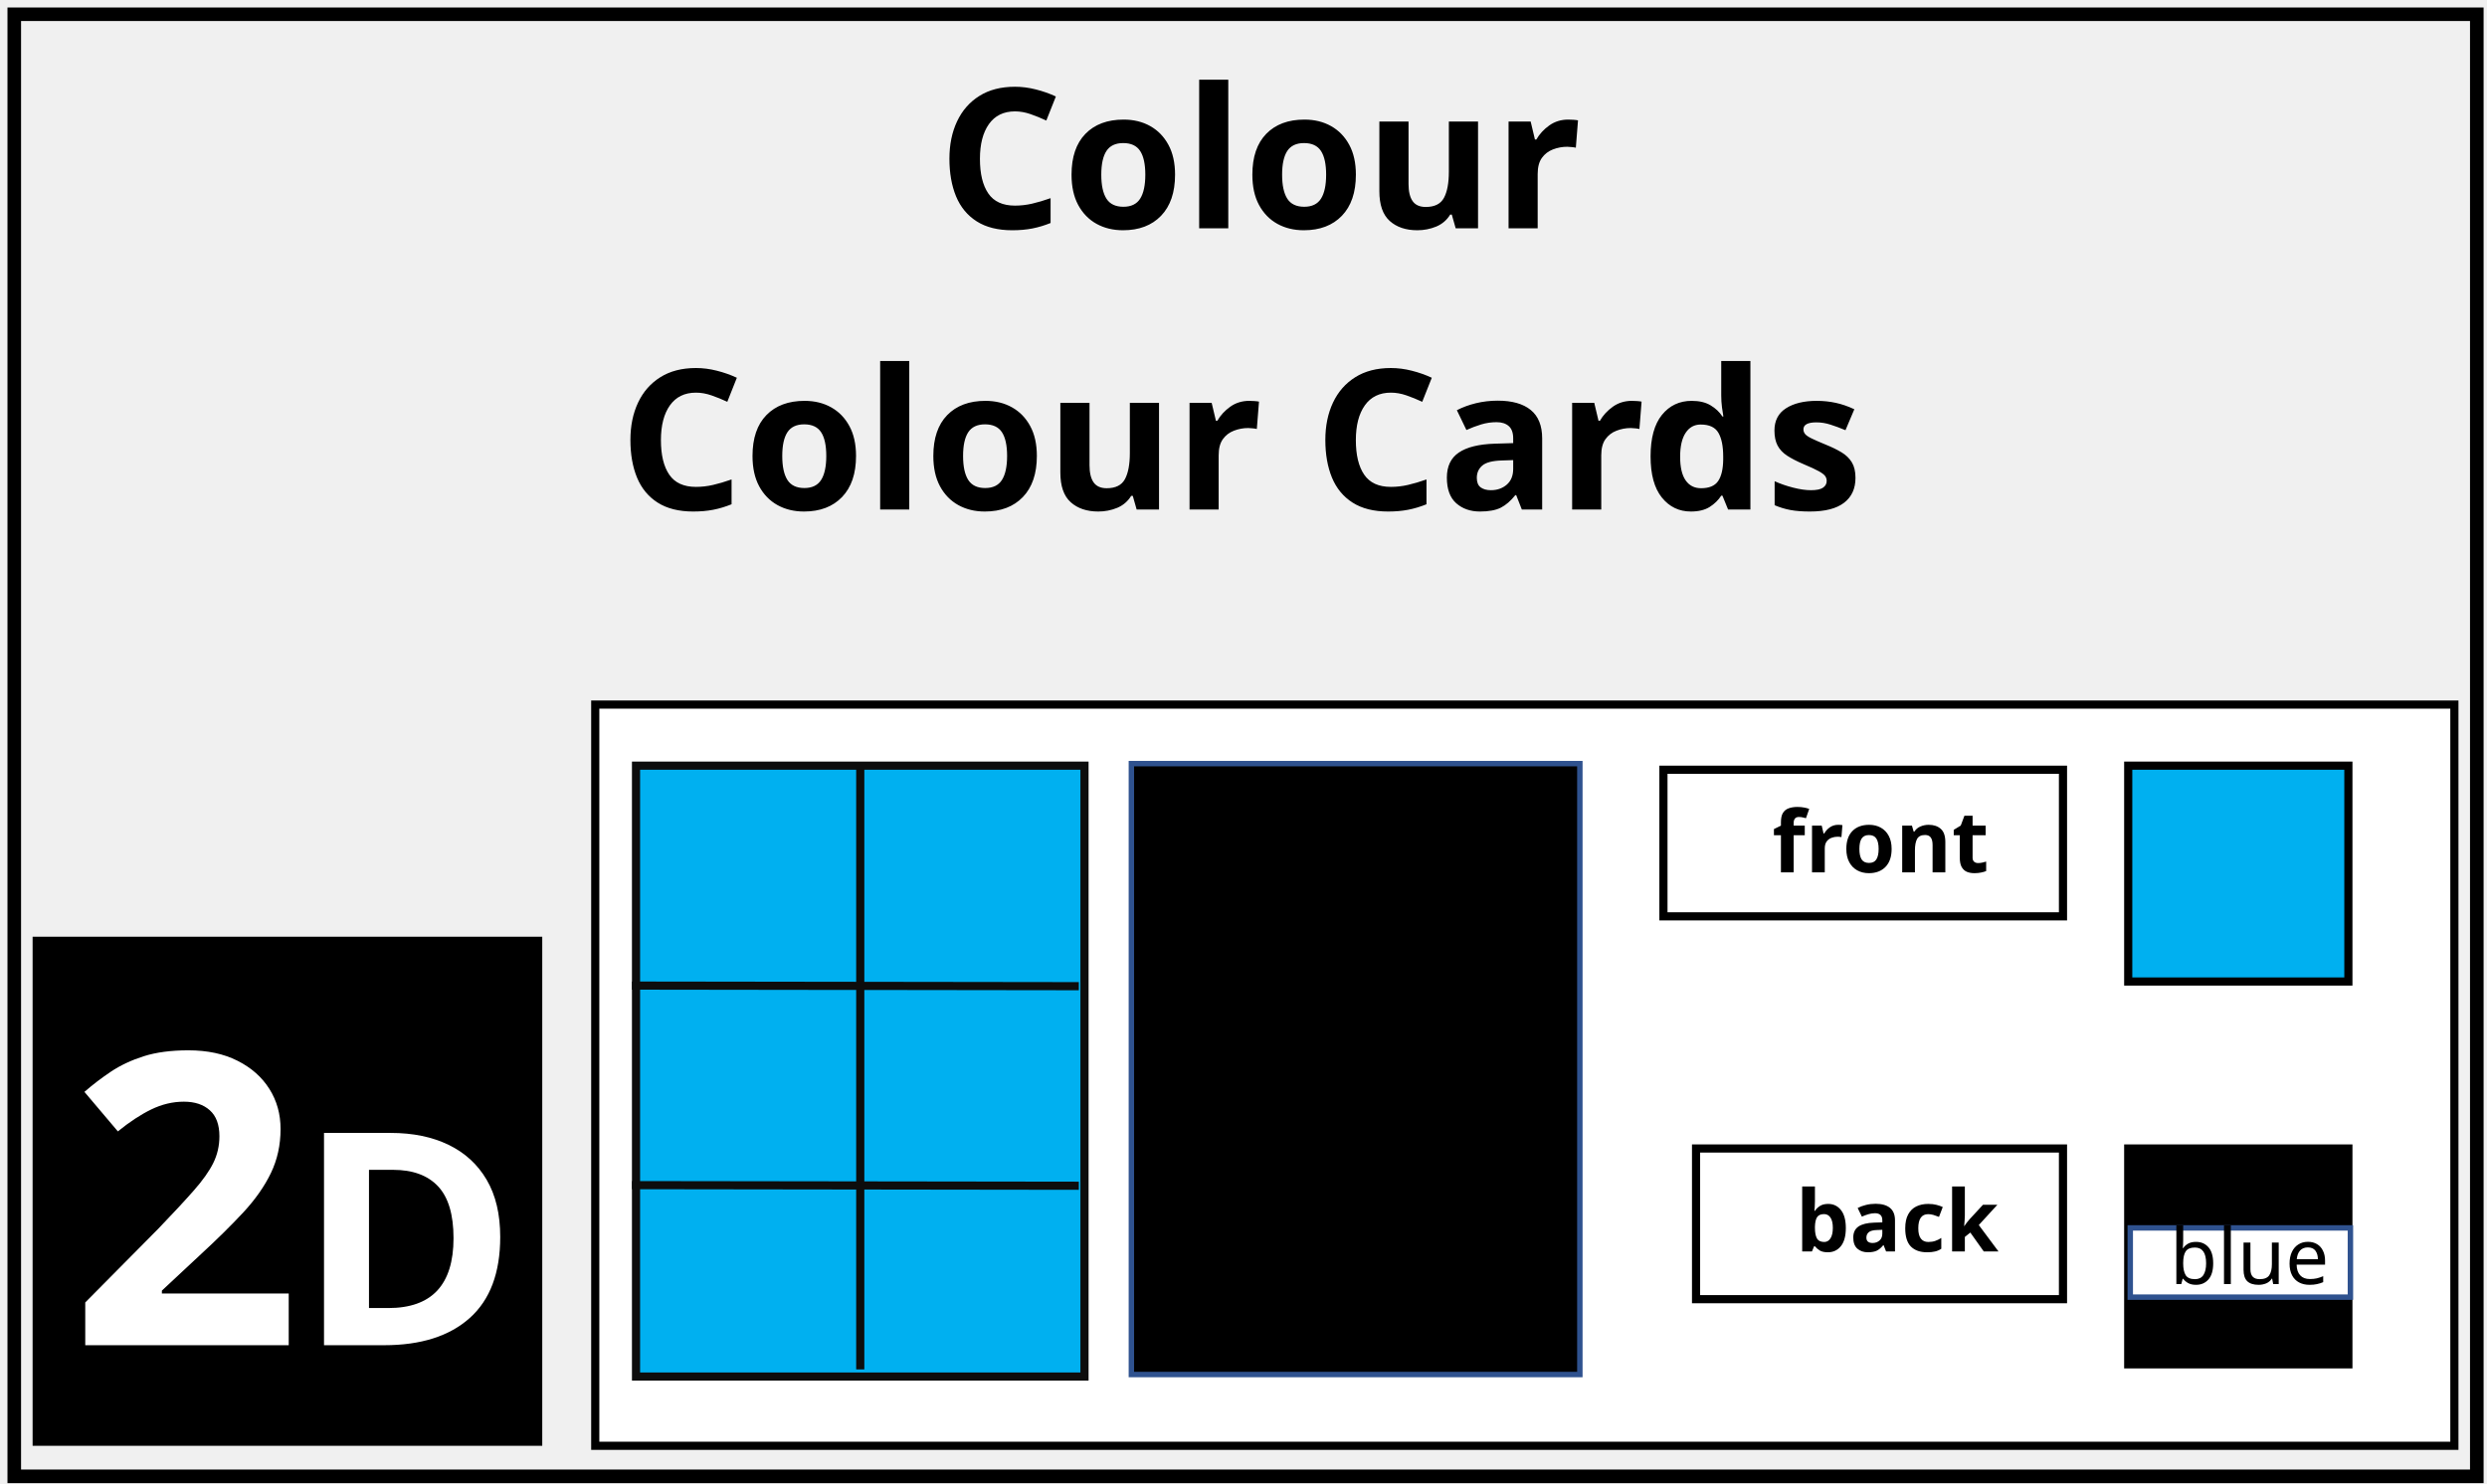
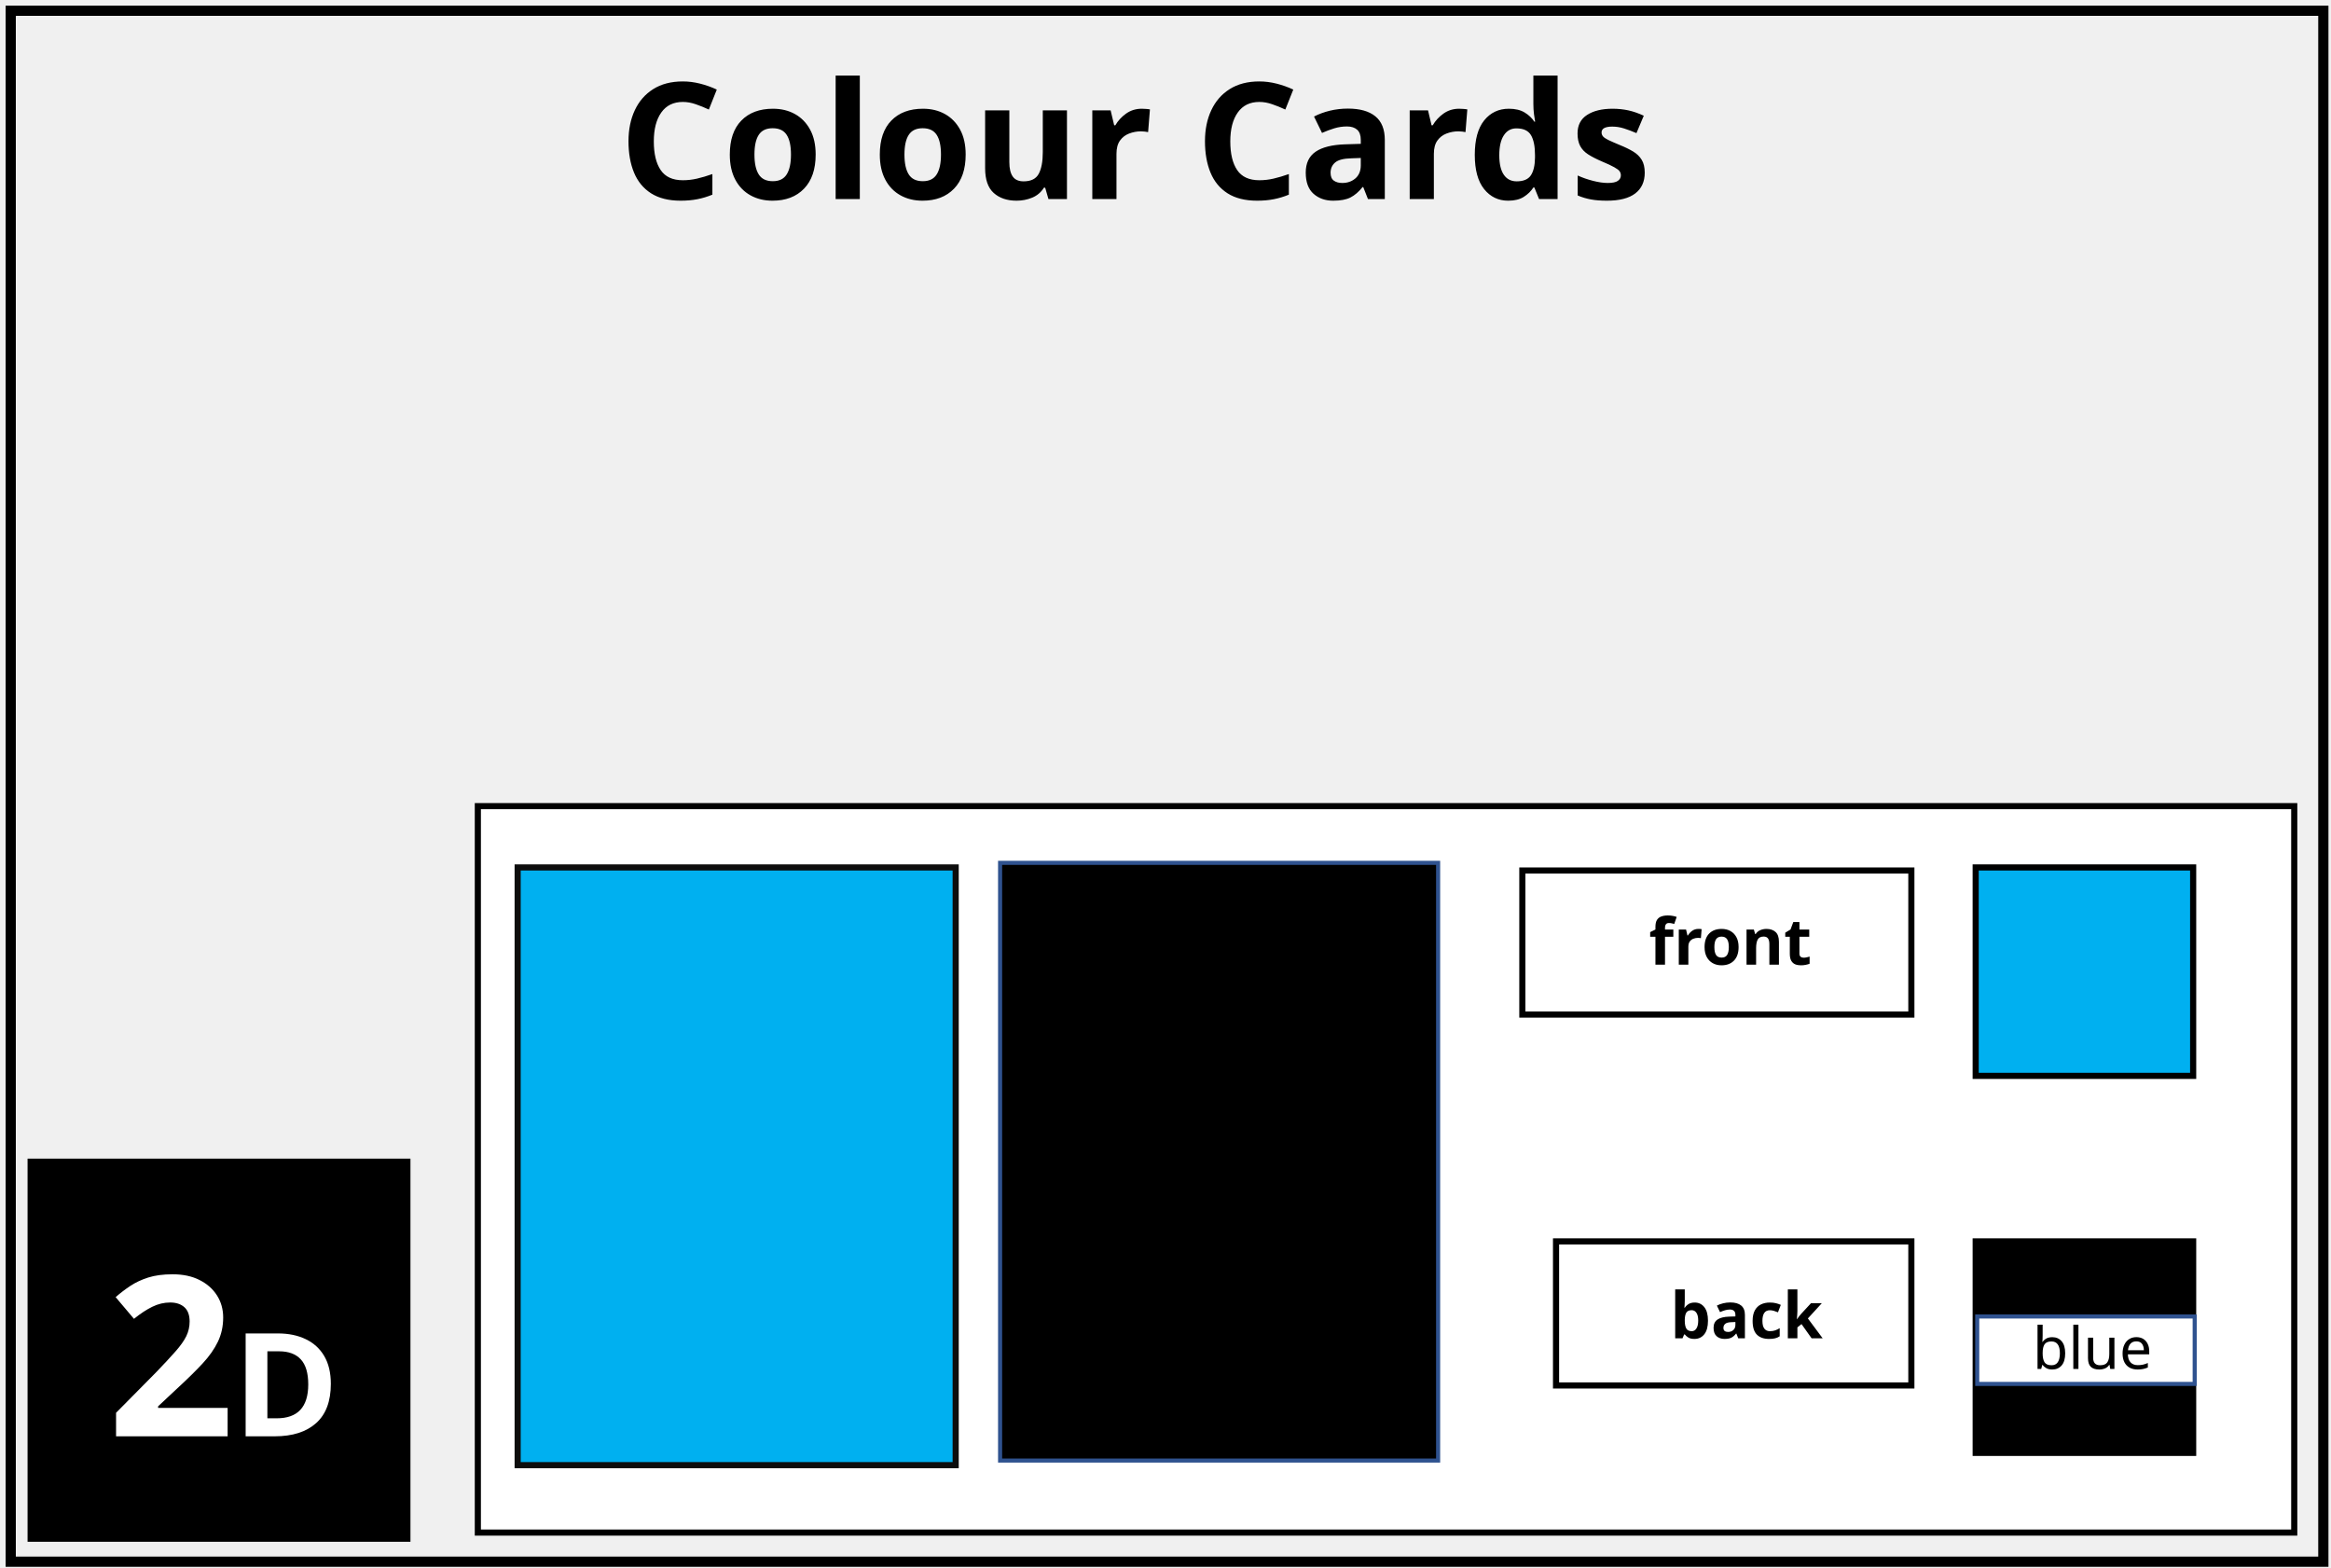
- <svg xmlns="http://www.w3.org/2000/svg" width="610" height="364" overflow="hidden">
+ <svg xmlns="http://www.w3.org/2000/svg" width="761" height="512" overflow="hidden">
  <defs>
    <clipPath id="clip0">
-       <rect x="0" y="0" width="610" height="364" />
+       <rect x="0" y="0" width="761" height="512" />
    </clipPath>
  </defs>
  <g clip-path="url(#clip0)">
-     <rect x="0" y="0" width="610" height="363.667" fill="#FFFFFF" fill-opacity="0" />
-     <rect x="3.5" y="3.497" width="604" height="358.672" stroke="#000000" stroke-width="3.333" stroke-miterlimit="8" fill="none" />
-     <text font-family="ABC Junior Typing,ABC Junior Typing_MSFontService,sans-serif" font-weight="700" font-size="48" transform="matrix(1 0 0 0.999085 230.088 56)">Colour<tspan font-size="48" x="-78.247" y="69.063">Colour Cards</tspan>
+     <rect x="0" y="0" width="761" height="512.446" fill="#FFFFFF" fill-opacity="0" />
+     <rect x="156" y="263.229" width="593" height="237.206" stroke="#000000" stroke-width="2" stroke-miterlimit="8" fill="#FFFFFF" />
+     <rect x="169" y="283.246" width="143" height="195.17" stroke="#0D0D0D" stroke-width="2" stroke-miterlimit="8" fill="#00B0F0" />
+     <rect x="326.5" y="281.745" width="143" height="195.17" stroke="#2F528F" stroke-width="1.333" stroke-miterlimit="8" />
+     <rect x="645" y="283.246" width="71" height="68.059" stroke="#000000" stroke-width="2" stroke-miterlimit="8" fill="#00B0F0" />
+     <rect x="645" y="405.353" width="71" height="69.06" stroke="#000000" stroke-width="2" stroke-miterlimit="8" />
+     <rect x="645.5" y="429.874" width="71" height="22.019" stroke="#2F528F" stroke-width="1.333" stroke-miterlimit="8" fill="#FFFFFF" />
+     <text font-family="Calibri,Calibri_MSFontService,sans-serif" font-weight="400" font-size="19" transform="matrix(1 0 0 1.00087 663.581 447)">blue</text>
+     <rect x="508" y="405.353" width="116" height="47.041" stroke="#000000" stroke-width="2" stroke-miterlimit="8" fill="#FFFFFF" />
+     <text font-family="Calibri,Calibri_MSFontService,sans-serif" font-weight="700" font-size="21" transform="matrix(1 0 0 1.00087 545.26 437)">back</text>
+     <rect x="497" y="284.247" width="127" height="47.041" stroke="#000000" stroke-width="2" stroke-miterlimit="8" fill="#FFFFFF" />
+     <text font-family="Calibri,Calibri_MSFontService,sans-serif" font-weight="700" font-size="21" transform="matrix(1 0 0 1.00087 538.308 315)">front</text>
+     <rect x="3.5" y="3.503" width="755" height="506.44" stroke="#000000" stroke-width="3.333" stroke-miterlimit="8" fill="none" />
+     <text font-family="ABC Junior Typing,ABC Junior Typing_MSFontService,sans-serif" font-weight="700" font-size="53" transform="matrix(1 0 0 1.00087 202.105 65)">Colour Cards</text>
+     <rect x="9" y="378.329" width="125" height="125.109" />
+     <text fill="#FFFFFF" font-family="Century Gothic,Century Gothic_MSFontService,sans-serif" font-weight="700" font-size="73" transform="matrix(1 0 0 1.00087 34.97 469)">2<tspan font-size="47" x="40.991" y="0">D</tspan>
    </text>
-     <rect x="8" y="229.79" width="125" height="124.886" />
-     <text fill="#FFFFFF" font-family="Century Gothic,Century Gothic_MSFontService,sans-serif" font-weight="700" font-size="100" transform="matrix(1 0 0 0.999085 16.9104 330)">2<tspan font-size="73" x="56" y="0">D</tspan>
-     </text>
-     <rect x="146" y="172.842" width="456" height="181.833" stroke="#000000" stroke-width="2" stroke-miterlimit="8" fill="#FFFFFF" />
-     <rect x="156" y="187.828" width="110" height="149.863" stroke="#0D0D0D" stroke-width="2" stroke-miterlimit="8" fill="#00B0F0" />
-     <path d="M211 187.828 211 335.936" stroke="#0D0D0D" stroke-width="2" stroke-miterlimit="8" fill="none" fill-rule="evenodd" />
-     <path d="M264.606 241.926 155 241.779" stroke="#0D0D0D" stroke-width="2" stroke-miterlimit="8" fill="none" fill-rule="evenodd" />
-     <path d="M264.606 290.881 155 290.734" stroke="#0D0D0D" stroke-width="2" stroke-miterlimit="8" fill="none" fill-rule="evenodd" />
-     <rect x="277.5" y="187.329" width="110" height="149.863" stroke="#2F528F" stroke-width="1.333" stroke-miterlimit="8" />
-     <rect x="522" y="187.828" width="54" height="52.952" stroke="#000000" stroke-width="2" stroke-miterlimit="8" fill="#00B0F0" />
-     <rect x="522" y="281.742" width="54" height="52.952" stroke="#000000" stroke-width="2" stroke-miterlimit="8" />
-     <rect x="522.5" y="301.224" width="54" height="16.984" stroke="#2F528F" stroke-width="1.333" stroke-miterlimit="8" fill="#FFFFFF" />
-     <text font-family="Calibri,Calibri_MSFontService,sans-serif" font-weight="400" font-size="19" transform="matrix(1 0 0 0.999085 532.2 315)">blue</text>
-     <rect x="416" y="281.742" width="90" height="36.966" stroke="#000000" stroke-width="2" stroke-miterlimit="8" fill="#FFFFFF" />
-     <text font-family="Calibri,Calibri_MSFontService,sans-serif" font-weight="700" font-size="21" transform="matrix(1 0 0 0.999085 440.393 307)">back</text>
-     <rect x="408" y="188.827" width="98" height="35.967" stroke="#000000" stroke-width="2" stroke-miterlimit="8" fill="#FFFFFF" />
-     <text font-family="Calibri,Calibri_MSFontService,sans-serif" font-weight="700" font-size="21" transform="matrix(1 0 0 0.999085 434.68 214)">front</text>
  </g>
</svg>
